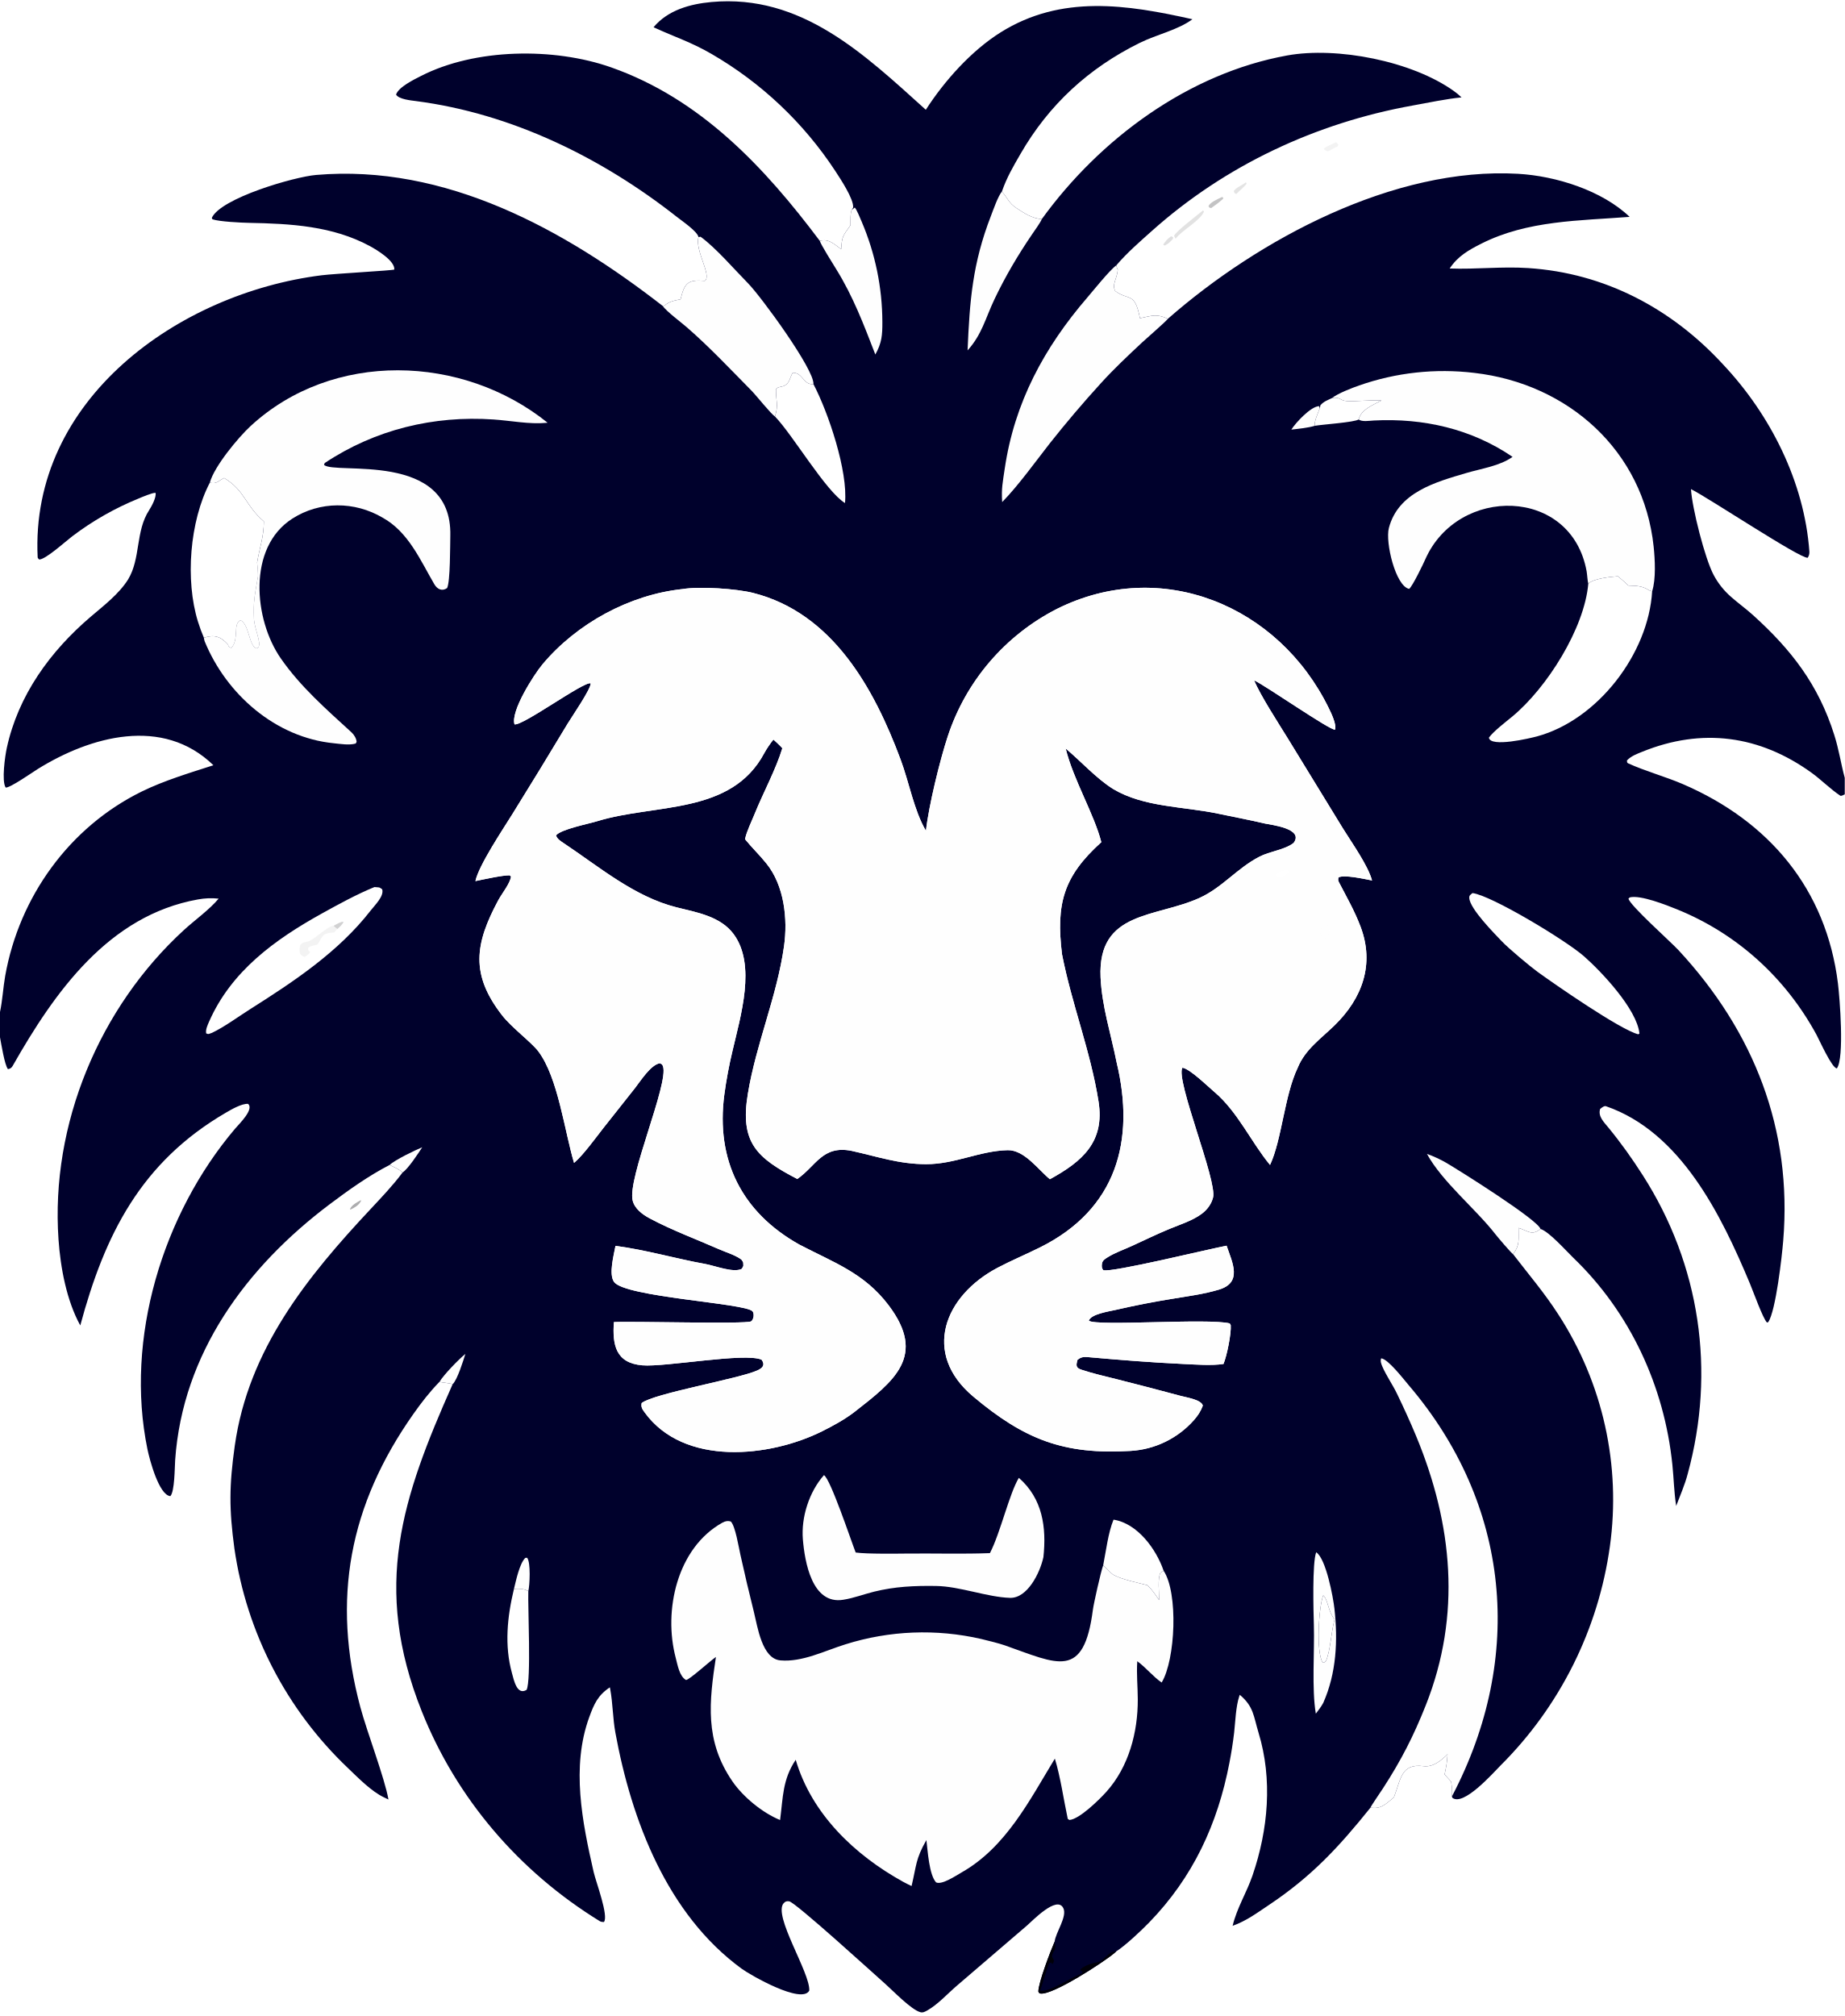
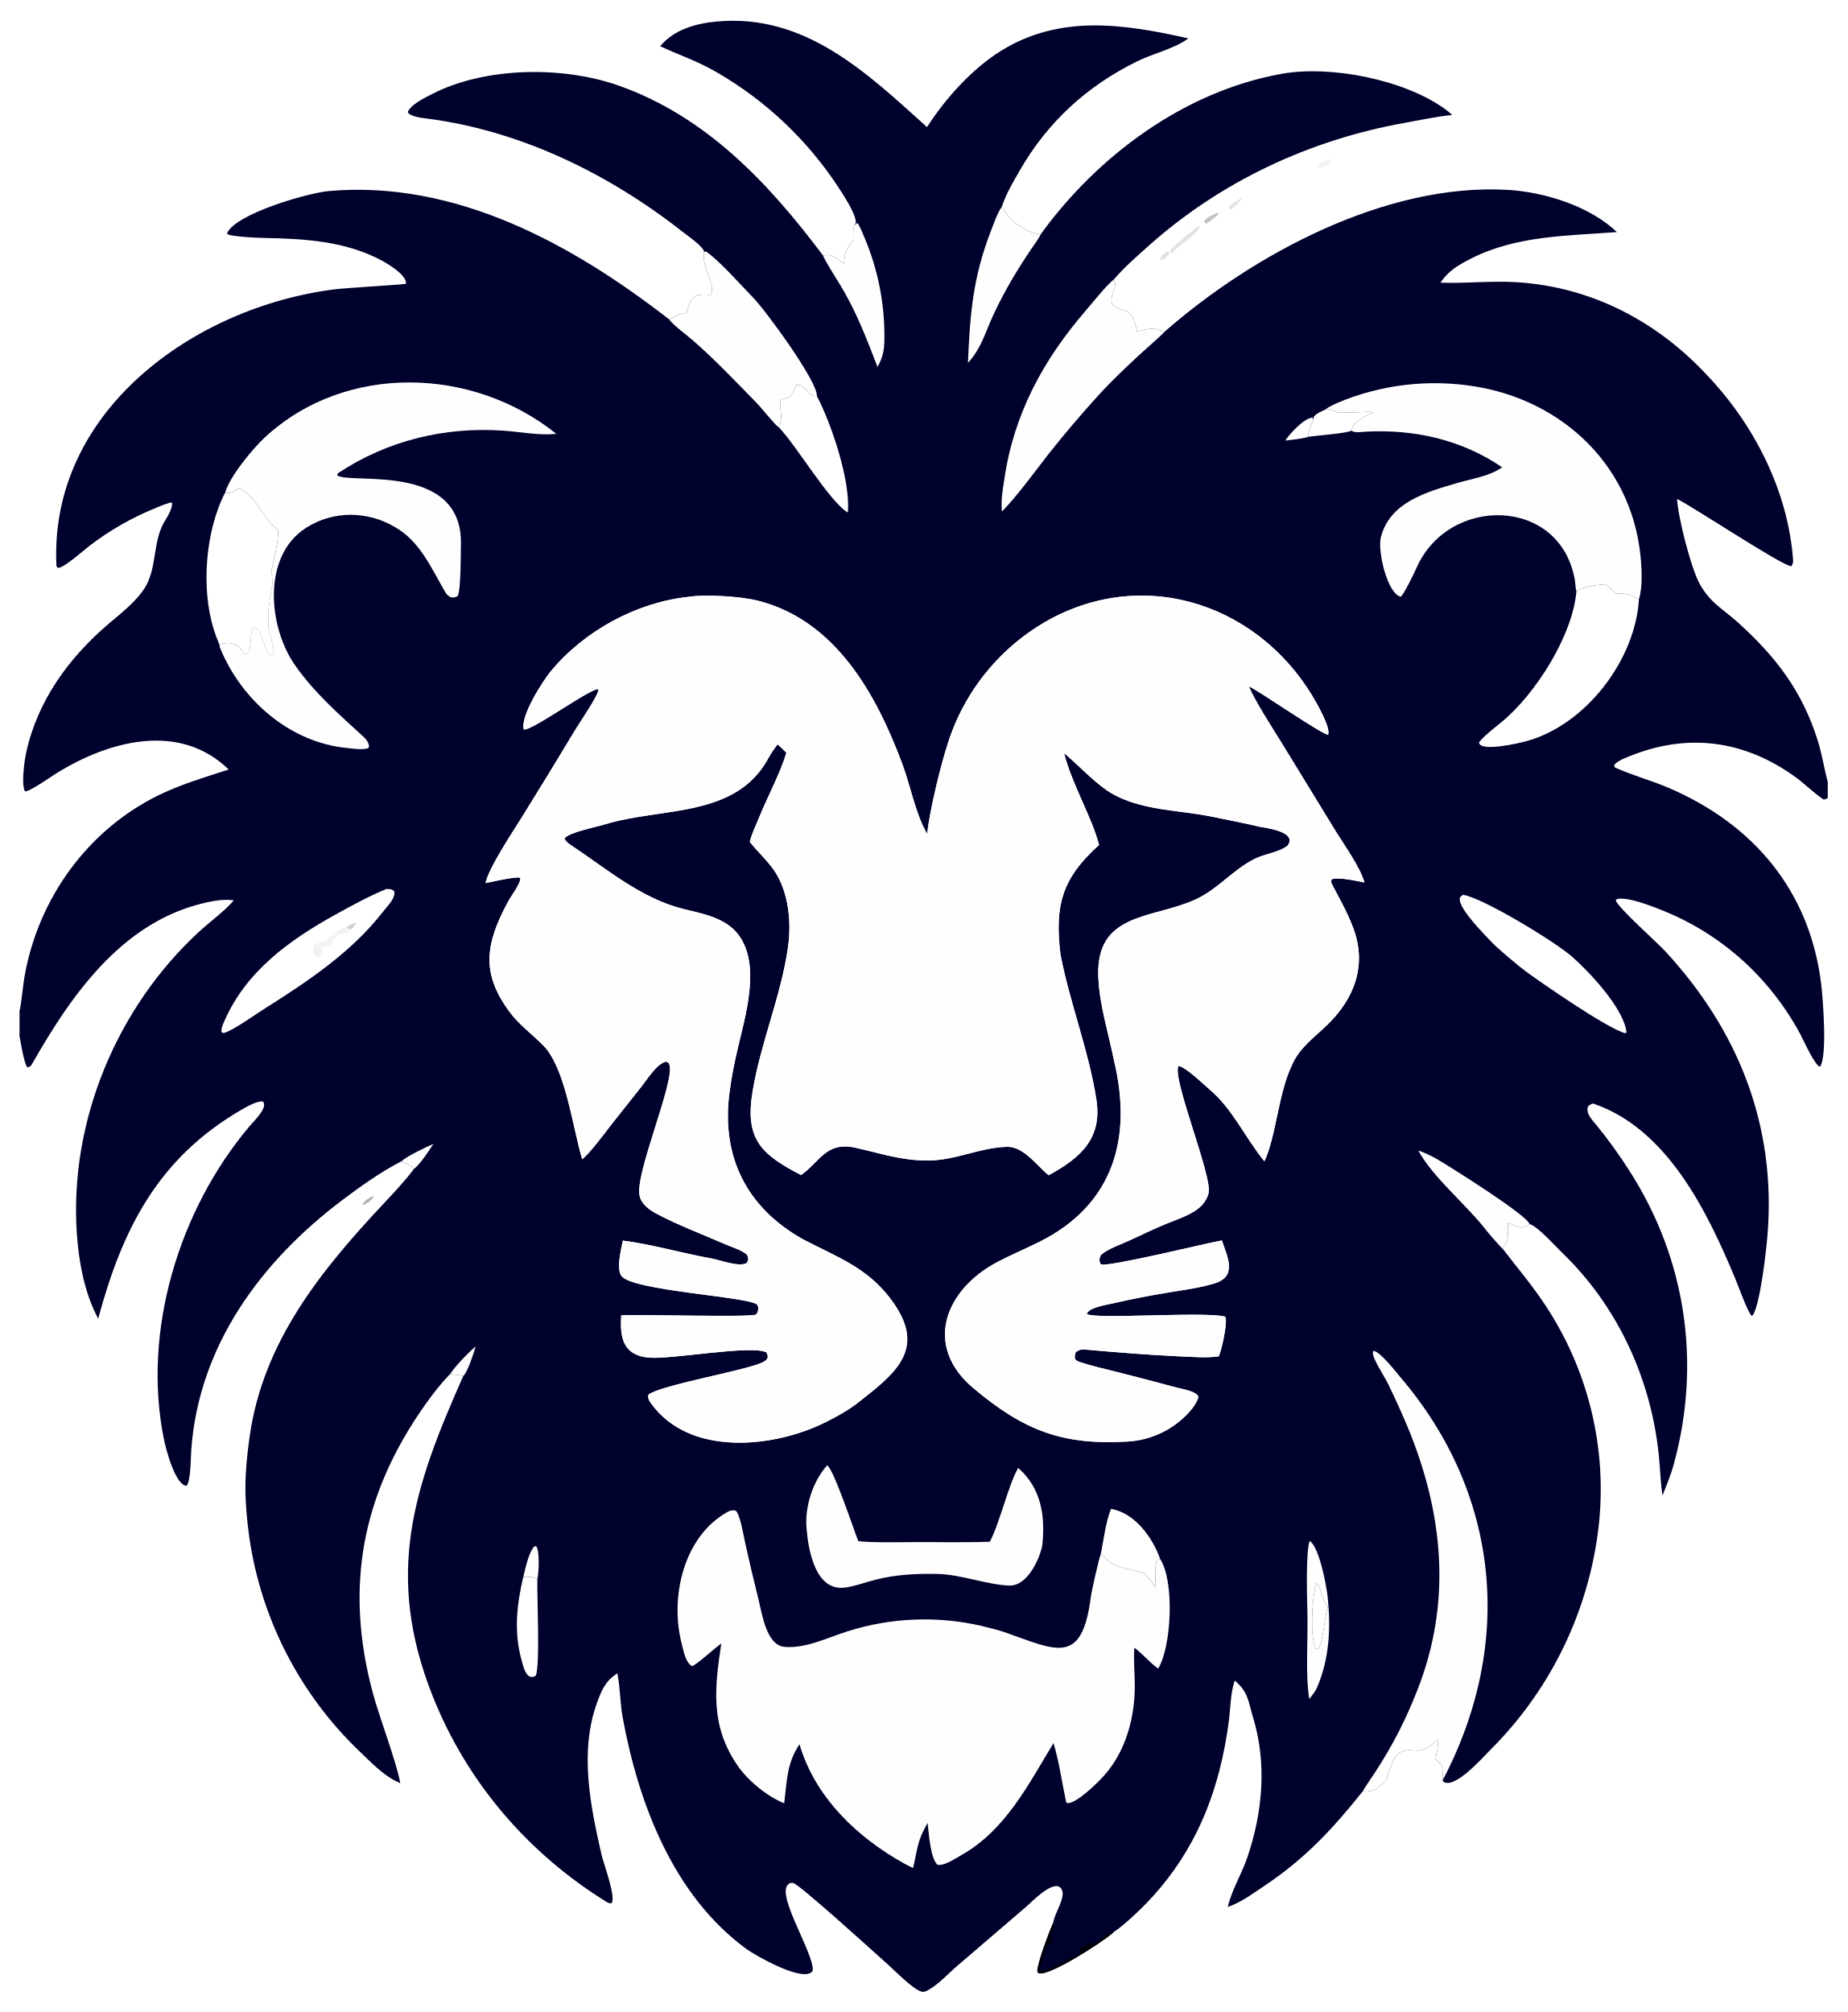
- <svg xmlns="http://www.w3.org/2000/svg" width="4353" height="4757" viewBox="0 0 4353 4757">
+ <svg xmlns="http://www.w3.org/2000/svg" width="4448" height="4844" viewBox="-47 -47 4448 4844">
  <path fill="#00012c" d="M1542.183 64.274c33.704-40.41 86.134-54.904 136.66-59.507 212.212-19.333 360.44 123.161 505.774 254.249 44.001-68.408 107.654-139.474 176.511-182.628 143.203-89.74 298.218-65.62 452.62-30.982-34.9 25.766-83.213 35.48-124.234 55.714-120.3 59.348-214.56 145.838-281.513 262.114-17.682 30.693-32.046 54.81-43.876 88.785 13.624 14.81 15.72 26.931 35.094 39.46 18.725 12.111 36.003 23.927 59.098 25.503 137.208-189.367 345.832-343.882 579.126-386.14 117.22-21.232 294.53 13.148 393.437 84.128a150 150 0 0 1 17.875 14.855c-34.445 3.183-80.257 12.86-114.668 19.039-228.461 41.023-442.684 141.087-616.106 296.117-28.955 25.888-58.534 51.464-83.978 81.262 1.305 4.727 1.566 5.803 3.688 10.188-1.945 22.089-14.575 34.524-6.054 50.348 32.425 23.612 46.081 1.044 58.265 64.132 30.109-6.223 38.688-10.983 65.985 1.258 213.701-187.294 533.533-358.933 826.304-342.063 88.93 5.124 197.763 39.039 263.26 101.638-118.904 9.162-240.729 8.122-349.697 63.025-30.294 15.26-56.067 29.91-74.978 58.8 61.835 2.292 122.507-5.141 185.411-1.025 180.376 11.802 338.28 95.296 459.751 227.488 111.258 118.007 191.717 276.79 203.623 441.475.37 5.178-1.002 10.423-4 14.616-18.7 1.768-233.445-141.085-275.417-162.041 2.66 44.817 32.862 163.851 53.516 202.648a181.7 181.7 0 0 0 41.534 52.066c16.52 14.566 34.858 27.692 51.386 42.636 90.512 81.82 154.25 164.096 191.633 282.533 11.476 36.338 15.509 67.17 24.787 101.454v39.008c-3.233 1.406-8.352 4.538-10.499 3.115-22.135-14.608-46.3-38.629-67.577-53.969-122.886-88.623-258.603-106.927-399.55-49.784-13.059 5.287-26.438 10.111-36.348 20.619.447 3.713-.193 5.388 2.897 6.803 39.37 18.018 88.82 31.666 128.94 48.934 203.47 87.588 338.439 247.55 366.106 470.404 4.168 33.585 15.56 176.135-2.55 200.468-11.789-.54-41.443-67.18-47.993-79.244-72.949-134.341-187.381-238.659-329.363-296.13-24.434-9.876-86.286-34.545-111.326-28.104l-3.082 2.82c2.678 15.5 99.244 101.37 118.053 121.67 178.12 192.158 268.876 422.716 247.103 685.766-3.133 37.812-17.295 163.986-35.212 191.871l-3.182.943c-9.641-9.842-31.894-72.096-40.297-92.193-67.45-161.216-163.023-357.364-339.66-418.187-4.227-1.456-10.811 4.059-13.7 6.635-5.27 17.352 8.69 30.63 19.4 43.663 29.873 36.364 56.083 73.266 81.343 112.737 135.515 211.792 172.124 462.22 105.962 704.457-7.014 26.757-17.53 49.818-27.23 75.742-5.186-33.813-5.565-64.3-9.017-97.75-18.986-184.32-99.656-359.057-233.757-487.833-16.46-15.812-57.28-62.06-77.394-67.979-20.595 16.443-28.391 5.001-51.74-2.484-.563 27.498 3.899 39.74-12.924 61.96 37.359 48.69 73.505 90.576 106.94 142.474a801.68 801.68 0 0 1 121.446 547.215 905.84 905.84 0 0 1-257.678 516.509c-18.683 18.927-87.868 97.354-114.079 76.474l-.985-3.124c.926-15.399.379-19.55-1.844-34.84l-15.425-17.133c4.008-19.053 5.886-28.433 6.98-47.663-15.627 15.526-34.226 31.018-56.892 28.155-53.558-6.752-53.12 31.421-69.774 73.746l-11.822 9.75c-14.835 12.225-24.257 16.94-43.42 14.44-74.894 93.422-139.33 162.849-240.4 230.204-28.846 19.222-51.563 36.516-84.88 48.657 10.298-42.83 32.854-77.611 47.05-119.102 36.929-107.921 47.698-226.324 14.12-336.602-11.956-39.294-11.274-61.673-44.296-89.474l-1.204 3.578c-8.16 24.703-9.085 58.423-12.015 85.365a982 982 0 0 1-11.215 71.717c-27.861 144.807-85.983 269.97-189.217 376.452-18.667 19.255-55.638 54.196-77.832 68.383-1.692 1.54-3.36 3.115-5.12 4.58-26.286 21.975-145.753 99.45-173.867 94.828-3.317-.547-3.2-1.987-4.774-4.58.042-21.04 28.762-95.78 38.352-117.738 2.442-22.067 30.48-59.475 20.443-79.395-15.273-30.31-73.159 30.613-85.679 41.33l-165.894 142.332c-21.546 18.49-44.641 44.11-69.202 57.884-5.253 2.947-10.28 5.877-16.401 4.243-21.53-5.776-64.487-50.5-81.933-65.95-26.791-23.734-212.91-193.496-227.66-195.668-5.482-.808-9.027.017-12.891 4.235-26.236 28.651 62.634 164.003 60.302 206.403-17.597 33.123-138.833-36.515-159.554-51.636-175.652-128.204-259.926-349.82-297.94-556.696-6.248-33.98-5.928-68.728-12.243-103.02l-.808-4.26c-28.274 18.85-37.207 39.032-48.675 70.428-42.898 117.721-16.494 247.356 10.483 365.725 5.035 22.118 36.028 104.04 24.122 117.654-2.946-.034-6.937-.32-9.463-1.87-191.76-117.796-338.676-290.555-420.38-495.485-117.422-294.53-46.452-503.282 72.855-771.602-5.531-2.644-22.666-3.579-31.119-5.566-23.205 23.76-42.806 49.195-61.733 76.087-151.005 214.537-193.173 436.625-124.848 691.533 15.745 58.735 57.532 167.54 66.271 217.787l-10.794-5.161c-29.62-14.052-61.009-46.29-84.888-69.141a889.97 889.97 0 0 1-267.772-517.63c-12.705-93.253-12.435-148.577.823-242.707 32.002-227.233 170.608-398.771 322.444-560.619 23.247-24.787 51.268-54.567 71.324-81.357l2.121-2.854c-5.422-6.441-22.05-13.707-30.555-17.774-49.365 25.3-97.96 60.065-141.128 92.53-196.666 147.922-347.273 351.664-364.84 603.66-1.19 17.065-1.026 74.335-11.379 85.221-27.08-2.29-49.278-87.613-54.001-110.53-53.789-260.98 35.791-554.87 206.565-756.271 9.205-10.853 46.016-46.181 30.706-58.844-15.149-.8-38.968 13.126-52.043 20.746-200.518 116.77-285.885 287.373-343.765 502.112-32.34-58.701-46.738-136.37-51.373-202.994-18.881-271.376 96.205-547.29 296.391-730.414 24.694-22.59 60.476-48.303 81.495-73.67-17.401-1.836-32.273-1.07-48.728 1.869-211.133 37.694-338.703 219.158-437.36 392.903-2.535 4.47-6.058 6.929-11.153 7.527-8.04-10.491-15.77-59.972-18.695-75.245v-59.543c5.767-26.84 7.41-58.001 12.283-85.373 33.224-186.61 151.5-351.143 322.376-434.984 52.503-25.755 112.96-43.89 168.943-61.916-119.765-116.475-290.712-67.81-414 8.587-12.73 7.89-65.952 45.28-76.223 44.043-10.018-15.433-1.338-75.018 2.578-93.094 26.988-124.608 102.424-228.362 198.011-309.904 30.762-26.244 66.397-53.363 88.174-87.832 30.231-49.734 17.16-113.444 49.695-163.565 5.78-8.908 17.743-30.9 15.127-41.028-7.974-.286-31.761 10.027-40.357 13.597a688.7 688.7 0 0 0-156.049 88.91c-15.728 11.939-63.1 55.097-78.157 54.844-1.115-1.195-3.45-3.435-3.525-4.976-18.325-372.738 332.372-623.38 670.057-665.712 31.164-3.907 166.791-11.197 171.506-13.517 1.684-20.706-41.854-46.78-57.456-55.231-88.092-47.732-187.476-53.085-285.325-54.953-18.572-.355-70.28-2.818-86.368-8.433l-1.5-3.286c21.226-46.763 194.679-96.855 245.596-101.266 305.506-26.461 586.169 128.583 818.082 308.818l4.345-.364c11.046-10.03 24.063-12.245 38.099-15.07 9.228-38.136 16.73-47.015 57.229-43.581 17.328-12.24-23.786-71.32-14.928-103.279-2.543-13.301-38.563-37.779-50.965-47.541-177.58-139.815-390.002-244.077-615.659-273.331-12.158-1.576-40.827-4.34-46.999-15.36 5.885-17.894 42.696-35.646 58.753-43.861 127.98-65.5 313.946-67.795 448.713-20.336 211.335 74.423 362.006 235.63 492.326 409.283l.581.019c20.208-5.362 31.936 6.629 49.921 19.75 2.02-31.183 3.738-30.647 22.018-56.568.117-8.775-.741-29.701 2.946-36.139l3.293-5.51c1.785-20.12-30.42-68.316-42.259-86.493a872.1 872.1 0 0 0-292.249-276.236c-49.702-28.67-85.603-39.225-136.45-62.793m451.744 1122.77c7.274-75.295-39.236-213.492-74.447-280.62-24.62 2.315-24.039-27.128-48.961-26.884-6.888 11.442-6.997 24.139-19.197 30.369-6.896 3.52-15.51 2.298-20.25 8.074-.437 27.726 6.517 37.56-2.366 64.78 42.124 43.554 119.838 176.472 165.22 204.281m-872.124 891.984c19.626-3.949 63.484-13.875 80.694-13.564l3.293 2.585c-1.482 15.787-21.462 40.237-30.008 56.141-55.52 103.29-65.977 175.134 9 271.562 22.75 29.266 69.573 63.803 85.57 85.154 46.443 61.968 61.515 186.938 84.197 263.05l2.408-2.063c19.416-16.805 49.71-58.237 67.089-80.532l74.135-93.642c13.615-17.394 37.3-55.206 58.795-58.835 4.404 2.147 5.751 2.307 7.477 7.216 14.145 40.38-84.416 264.413-71.593 316.648 4.8 19.541 23.213 33.012 40.02 42.021 51.991 27.852 109.81 49.203 163.948 73.014 15.964 7.022 36.592 13.117 50.771 22.976 3.216 2.232 4.522 4.816 6.113 8.277.337 10.667 1.574 5.91-3.385 14.944-19.77 10.087-63.106-7.333-85.553-11.366-70.667-12.705-141.274-33.602-212.404-42.847-3.814 21.074-16.503 66.843-3.385 85.113 25.705 35.8 307.792 49.944 326.433 69.056 3.073 3.15 3.233 8.883 2.677 12.958-.48 3.486-2.652 9.329-5.818 11.046-12.697 6.913-279.442-.665-323.67 1.684-3.908 54.154 4.563 96.647 66.877 102.019 54.147 4.673 242.497-30.706 281.716-13.193 9.034 12.83 1.945 19.743-10.07 25.224-43.244 19.736-244.61 54.272-273.086 77.047-1.667 9.556 1.129 13.783 6.913 21.79 92.642 128.186 295.524 106.523 419.563 44.48 25.335-12.672 51.799-27.12 74.557-44.38 95.303-74.226 172.209-132.993 81.756-252.668-57.667-76.289-128.932-100.511-210.712-143.257-135.642-75.918-197.519-198.952-176.924-353.887a1030 1030 0 0 1 19.475-103.955c18.582-80.44 56.437-201.992 2.4-274.787-31.061-41.836-86.244-51.03-134.279-63.011-99.858-24.905-183.18-95.965-267.158-151.87-7.417-4.934-14.76-9.523-17.63-17.95 11.67-14.55 76.644-27.137 96.97-33.418 136.61-42.232 316.674-13.707 394.952-161.57 4.454-8.41 14.836-23.717 21.1-31.134 7.047 6.533 14.743 13.26 21.04 20.459-15.39 50.432-45.592 105.85-65.555 155.415-7.334 18.203-18.422 40.068-22.506 59.147 16.174 20.139 34.69 37.61 50.552 57.505 41.964 51.973 50.594 130.687 41.543 194.851-16.738 118.732-65.868 229.97-85.46 348.769-18.877 114.47 20.291 150.64 116.706 200.72 44.363-30.588 59.123-79.943 127.904-66.43 61.792 13.547 111.359 31.363 175.997 31.48 68.52.127 126.044-31.48 192.526-33.012 39.438-.91 72.805 46.711 99.622 68.526 76.679-41.971 129.799-88.194 114.837-183.157-18.7-118.698-63.291-230.07-86.244-347.842-14.465-118.698 3.2-183.57 92.794-264.33-17.184-66.968-66.036-147.467-84.096-220.985 36.668 30.747 72.056 70.496 111.78 95.4 72.915 43.622 166.063 41.02 247.852 58.33 37.577 7.949 72.746 14.381 111.3 23.466 11.839 2.787 92.559 11.34 66.845 45.616-21.63 16.68-55.006 19.138-81.04 32.651-52.514 27.246-86.917 72.281-140.24 96.757-103.444 47.494-241.182 29.72-234.194 187.535 3.04 68.476 24.485 133.802 37.847 200.77 44.633 185.17-.43 346.462-179.66 436.112-32.543 16.284-69.91 32.011-101.29 48.598-125.74 66.43-179.121 201.713-57.406 303.841 120.369 101 212.935 137.684 370.906 128.338A216.64 216.64 0 0 0 2817.225 3351c9.396-10.727 16.098-20.746 21.05-34.226-3.25-14.043-38.142-19.196-52.22-22.993a9152 9152 0 0 0-149.534-39.024c-28.265-7.157-57.179-13.573-84.796-22.809-13.816-4.622-12.343-10.373-9.455-22.766 8.386-7.41 14.878-7.796 26.463-6.76 74.086 6.608 149.156 12.578 223.443 16.055 28.164 1.322 67.99 4.31 94.907-.059 8.033-19.626 18.549-71.094 17.033-91.562l-2.39-4.142c-50.746-12.73-313.711 7.333-332.437-6.298 4.513-15.66 47.58-21.94 63.072-25.51a2041 2041 0 0 1 133.79-26.202c37.282-6.222 73.546-10.752 109.894-21.604 56.42-16.84 31.978-63.702 18.33-103.711-42.419 7.88-268.884 63.432-290.725 57.858-4.143-4.597-4.26-9.244-3.351-15.517 1.12-7.771 7.72-11.467 13.817-15.298 16.789-10.516 37.695-17.774 55.797-26.016 30.017-13.665 59.342-28.155 89.88-40.725 24.772-10.196 53.736-19.272 75.383-35.185 13.202-9.7 23.061-22.8 27.254-38.73 10.247-38.99-89.552-279.156-72.291-306.418 17.967 2.812 59.342 43.68 74.447 56.368 55.949 47.015 87.498 119.144 132.29 173.105 27.702-58.793 33.974-163.877 65.17-229.06 17.698-43.512 54.189-68.257 86.95-100.167 65.556-63.845 94.958-144.234 61.573-232.807-14.178-37.593-32.786-69.83-51.242-105.37-2.34-4.52-1.777-6.55-.918-10.987 13.169-7.35 61.877 3.89 79.196 7.148-9.8-35.942-47.294-88.27-68.435-122.343l-130.254-212.735c-22.051-35.892-64.419-100.79-79.633-137.237 29.149 13.8 179.786 118.917 190.984 116.4 4.151-11.931-9.177-39.236-14.717-50.585-118.576-242.81-395.484-357.314-641.567-234.305a519.64 519.64 0 0 0-257.593 300.735c-18.684 56.486-44.802 163.741-51.504 222.871-28.223-48.26-39.337-113.427-59.746-168.187-62.542-167.834-160.615-345.838-348.122-393.156-39.8-10.044-125.976-15.76-166.012-9.126-125.277 13.092-250.378 81.349-331.106 177.937-20.174 24.147-75.407 110.48-65.809 141.33 19.543 4.049 164.968-102.878 179.72-96.757.951 12.78-44.448 78.738-54.3 94.98a16660 16660 0 0 1-130.328 213.332c-22.22 35.817-79.306 120.76-87.38 158.286m1481.35 1614.5c5.305 4.598 19.669 19.87 23.188 21.875 21.21 12.056 57.077 18.624 81.242 25.132 12.26 11.98 17.749 20.779 27.499 35.025.26-17.782-4-52.344 3.469-64.763l7.24-4.378c-17.487-51.173-61.699-111.836-118.204-120.592-12.688 30.748-17.698 73.839-24.434 107.702m-1356.503 61.008c-15.441-8.453-17.74-2.542-33.923-5.144-15.677 65.276-22.876 133.02-4.546 199.003 4.277 15.39 11.602 52.95 34.411 39.015 11.173-22.075 2.72-195.929 4.058-232.874m1875.79 9.927c-10.912 27.43-16.915 134.072-1.591 158.033l3.275.75 4.749-3.907c11.072-26.555 11.762-66.362 20.3-98.18-15.973-19.659-14.979-46.037-26.733-56.696m-8.083-2800.947c-4.025 10.474-14.145 31.859-11.585 41.17 20.173-3.4 91.91-8.006 103.318-14.893 5.44-23.6 33.485-34.006 53.65-44.766-28.366-1.457-53.793 2.332-81.317 1.296-17.277-.64-14.533-10.726-35.624-6.895-10.592 5.034-19.475 8.057-27.07 16.771-.227 1.112-1.363 6.374-1.372 7.317M500.301 2437.058c28.674-13.505 62.403-38.36 89.738-55.653 103.39-65.402 208.734-135.183 284.569-232.866 10.061-12.966 31.978-33.762 27.288-50.104-7.931-5.978-6.744-4.092-18.313-5.321-41.551 16.923-84.935 40.7-124.356 62.565-110.393 61.235-213.741 135.899-266.005 255.37-3.553 8.117-8.58 18.894-6.64 27.482 6.455 2.492 5.203 1.314 13.72-1.473m106.384-1109.846c6.26-37.19 15.55-58.398 15.986-96.841-44.36-37.61-44.12-72.66-93.824-102.499-14.689 7.376-17.469 14.793-33.765 11.089-47.62 91.342-58.272 230.062-27.987 327.812a384 384 0 0 0 13.992 38.005c24.834-7.628 38.883-3.494 56.547 15.71 3.595 7.351.945 4.699 8.076 8.37 19.054-19.82 2.808-58.128 22.043-65.42 20.373 9.885 19.425 59.526 37.09 66.447l4.974-2.29c6.522-14.01-9.35-42.333-10.624-67.238-2.101-41.095 2.564-60.443 9.563-100.486.503-2.88-1.66-27.843-2.07-32.66m2867.96 780.089c-4.866 4.268-8.006 5.026-7.636 11.67 1.415 25.695 59.73 84.11 76.308 101.673 16.545 17.529 68.427 60.637 84.669 72.424 40.398 29.3 194.883 136.547 237.647 147.459l2.947-1.6c-5.743-57.59-90.091-146.667-130.885-182.5-43.126-37.88-218.122-143.435-263.05-149.126m273.213-730.095c-9.186 105.724-97.425 245.647-179.29 313.516-15.619 12.94-44.33 34.764-55.234 49.852 3.208 23.86 97.855 1.28 113.574-2.98 142.824-38.663 262.881-194.928 271.637-342.446-3.266-.833-5.927-1.456-8.84-3.292-15.543-9.8-29.276-9.547-47.16-10.179-8.133-7.872-16.258-14.616-24.88-21.907-18.27 1.406-56.496 5.102-69.807 17.436" />
  <path fill="#fefefe" d="M3233.85 4265.38c-.177-1.887 26.295-40.532 29.654-45.718 43.033-66.438 72.216-123.464 101.155-196.578 84.003-212.213 63.274-426.295-22.91-634.163-13.918-33.577-29.579-67.71-45.383-100.487-10.314-21.385-25.065-42.088-34.462-63.92-2.576-5.978-5.43-13.16-2.778-19.323 15.905 1.01 53.457 49.869 65.026 63.424 239.23 280.183 275.055 640.528 101.895 970.31.926-15.399.379-19.55-1.844-34.84l-15.425-17.133c4.008-19.053 5.886-28.433 6.98-47.663-15.627 15.526-34.226 31.018-56.892 28.155-53.558-6.752-53.12 31.421-69.774 73.746l-11.822 9.75c-14.835 12.225-24.257 16.94-43.42 14.44" />
  <path fill="#fefefe" d="M2364.841 1184.695c-2.273-32.145 1.474-47.822 5.936-78.343 22.843-156.114 93.114-286.216 195.043-404.44 13.194-15.31 52.43-64.397 68.183-75.67 1.305 4.728 1.566 5.804 3.688 10.19-1.945 22.088-14.575 34.523-6.054 50.347 32.425 23.612 46.081 1.044 58.265 64.132 30.109-6.223 38.688-10.983 65.985 1.258-5.38 7.207-50.67 46.357-60.1 55.169-33.965 31.728-67.122 62.764-98.477 97.368a2657 2657 0 0 0-120.175 141.472c-34.192 43.714-74.245 99.628-112.294 138.517" />
  <path fill="#fefefe" d="m1648.213 559.39 4.866-.808c35.574 25.702 81.065 78.547 111.873 109.708 30.286 30.63 157.079 203.807 154.528 238.133-24.62 2.316-24.039-27.127-48.961-26.883-6.888 11.442-6.997 24.139-19.197 30.369-6.896 3.52-15.51 2.298-20.25 8.074-.437 27.726 6.517 37.56-2.366 64.78-9.69-6.02-43.866-49.271-55.545-61.117-50.206-50.904-98.72-102.632-152.8-149.658-13.733-11.943-46.916-36.513-56.893-50.304l4.345-.364c11.046-10.03 24.063-12.245 38.099-15.07 9.228-38.136 16.73-47.015 57.229-43.581 17.328-12.24-23.786-71.32-14.928-103.279" />
  <path fill="#fefefe" d="M2283.187 826.768c4.917-117.238 11.636-205.3 55.183-317.52 5.523-14.25 16.679-46.564 25.755-57.229 13.624 14.81 15.72 26.931 35.094 39.46 18.725 12.111 36.003 23.927 59.098 25.503-2.804 7.59-17.151 27.393-22.506 35.254-33.51 49.143-63.872 100.426-89.384 154.25-21.226 44.775-29.3 82.712-63.24 120.282" />
  <path fill="#fefefe" d="m2009.848 495.306 7.149-5.58c4.48 4.472 13.337 26.353 16.326 33.434a606.4 606.4 0 0 1 48.767 236.497c.143 31.13-1.297 49.434-16.596 76.809-27.195-70.293-52.353-136.985-92.339-201.377-6.416-10.328-36.743-58.706-38.773-66.845l.581.019c20.208-5.362 31.936 6.629 49.921 19.75 2.02-31.183 3.738-30.647 22.018-56.568.117-8.775-.741-29.701 2.946-36.139" />
  <path fill="#fefefe" d="M3367.202 2722.873c13.252 4.252 33.03 13.674 44.683 20.46 31.785 18.514 217.212 135.073 223.182 156.568-20.595 16.443-28.391 5.001-51.74-2.484-.563 27.498 3.899 39.74-12.924 61.96-4.058-2.198-35.758-39.37-41.282-46.51-46.586-60.157-125.85-124.002-161.92-189.994" />
  <path fill="#000008" d="M2488.552 4581.648c5.389 25.46-6.407 20.518-5.978 35.977 4.151 6.727 6.744 9.808.489 17.04l-2.644-3.83-4.648 1.448c-4.934 10.76-16.326 50.584-21.403 65.007 23.272 3.763 67.627-28.87 97.888-40.178l2.543-4.37-5.987-4.117c4.522-8.664 28.947-16.797 38.58-18.034 18.279-2.35 26.244-26.328 46.569-26.033-1.692 1.54-3.36 3.115-5.12 4.58-26.286 21.975-145.753 99.45-173.867 94.828-3.317-.547-3.2-1.987-4.774-4.58.042-21.04 28.762-95.78 38.352-117.738" />
  <path fill="#fefefe" d="M919.308 2748.898c12.655-12.048 59.881-34.73 77.04-41.811-9.008 13.8-33.282 51.19-46.485 59.585-5.422-6.441-22.05-13.707-30.555-17.774" />
  <path fill="#fefefe" d="M1036.915 3260.734c10.744-17.58 45.72-53.48 61.27-66.076-4.934 15.871-19.045 61.32-30.15 71.642-5.532-2.644-22.667-3.579-31.12-5.566" />
  <path fill="#fefefe" d="M1611.006 1389.92c40.036-6.635 126.212-.918 166.012 9.126 187.507 47.318 285.58 225.322 348.122 393.156 20.41 54.76 31.523 119.927 59.746 168.187 6.702-59.13 32.82-166.385 51.504-222.871a519.64 519.64 0 0 1 257.593-300.735c246.083-123.009 522.991-8.504 641.567 234.305 5.54 11.35 18.868 38.654 14.717 50.584-11.198 2.518-161.835-102.6-190.984-116.399 15.214 36.448 57.582 101.345 79.633 137.237l130.254 212.735c21.141 34.074 58.635 86.4 68.435 122.343-17.32-3.258-66.027-14.498-79.196-7.148-.859 4.437-1.423 6.466.918 10.988 18.456 35.538 37.064 67.776 51.242 105.37 33.385 88.572 3.983 168.961-61.573 232.806-32.761 31.91-69.252 56.655-86.95 100.167-31.196 65.183-37.468 170.267-65.17 229.06-44.792-53.96-76.341-126.09-132.29-173.105-15.105-12.688-56.48-53.556-74.447-56.368-17.26 27.262 82.538 267.428 72.291 306.418-4.193 15.93-14.052 29.03-27.254 38.73-21.647 15.913-50.611 24.989-75.382 35.185-30.539 12.57-59.864 27.06-89.88 40.725-18.103 8.242-39.01 15.5-55.798 26.016-6.096 3.83-12.697 7.527-13.817 15.298-.91 6.273-.792 10.92 3.35 15.517 21.842 5.574 248.307-49.978 290.726-57.858 13.648 40.009 38.09 86.872-18.33 103.71-36.348 10.853-72.612 15.383-109.894 21.605a2041 2041 0 0 0-133.79 26.201c-15.492 3.57-58.559 9.851-63.072 25.511 18.726 13.631 281.69-6.432 332.436 6.298l2.391 4.142c1.516 20.468-9 71.936-17.033 91.562-26.918 4.37-66.743 1.381-94.907.06-74.287-3.478-149.357-9.448-223.443-16.057-11.585-1.035-18.077-.648-26.463 6.761-2.888 12.393-4.361 18.144 9.455 22.766 27.617 9.236 56.53 15.652 84.796 22.809a9152 9152 0 0 1 149.534 39.024c14.078 3.797 48.97 8.95 52.22 22.993-4.952 13.48-11.654 23.5-21.05 34.226a216.64 216.64 0 0 1-149.838 72.634c-157.97 9.346-250.537-27.338-370.906-128.338-121.715-102.128-68.334-237.412 57.406-303.841 31.38-16.587 68.747-32.314 101.29-48.598 179.23-89.65 224.293-250.942 179.66-436.111-13.362-66.969-34.808-132.295-37.847-200.771-6.988-157.815 130.75-140.041 234.195-187.535 53.322-24.476 87.725-69.511 140.239-96.757 26.034-13.513 59.41-15.972 81.04-32.65 25.714-34.276-55.006-42.83-66.845-45.617-38.554-9.085-73.723-15.517-111.3-23.465-81.79-17.31-174.937-14.71-247.852-58.33-39.724-24.905-75.112-64.654-111.78-95.401 18.06 73.518 66.912 154.017 84.096 220.985-89.594 80.76-107.259 145.632-92.794 264.33 22.953 117.771 67.544 229.144 86.244 347.842 14.962 94.963-38.158 141.186-114.837 183.157-26.817-21.815-60.184-69.436-99.622-68.526-66.482 1.532-124.006 33.139-192.526 33.012-64.638-.117-114.205-17.933-175.997-31.48-68.781-13.513-83.54 35.842-127.904 66.43-96.415-50.08-135.583-86.25-116.706-200.72 19.592-118.8 68.722-230.037 85.46-348.769 9.051-64.164.42-142.878-41.543-194.851-15.863-19.896-34.378-37.366-50.552-57.505 4.084-19.079 15.172-40.944 22.506-59.147 19.963-49.566 50.165-104.983 65.556-155.415-6.298-7.199-13.994-13.926-21.041-20.46-6.264 7.418-16.646 22.725-21.1 31.136-78.278 147.862-258.342 119.337-394.953 161.57-20.325 6.28-85.3 18.867-96.97 33.416 2.872 8.428 10.214 13.017 17.631 17.95 83.979 55.906 167.3 126.966 267.158 151.871 48.035 11.98 103.218 21.175 134.278 63.011 54.038 72.795 16.183 194.347-2.4 274.787a1030 1030 0 0 0-19.474 103.955c-20.595 154.935 41.282 277.969 176.924 353.887 81.78 42.746 153.045 66.968 210.712 143.257 90.453 119.675 13.547 178.442-81.756 252.668-22.758 17.26-49.222 31.708-74.557 44.38-124.039 62.043-326.92 83.706-419.563-44.48-5.784-8.007-8.58-12.234-6.913-21.79 28.476-22.775 229.842-57.311 273.086-77.047 12.015-5.48 19.104-12.393 10.07-25.224-39.22-17.513-227.569 17.866-281.716 13.193-62.314-5.372-70.785-47.865-66.878-102.019 44.229-2.349 310.974 5.229 323.671-1.684 3.166-1.717 5.338-7.56 5.818-11.046.556-4.075.396-9.809-2.677-12.958-18.641-19.112-300.728-33.257-326.433-69.056-13.118-18.27-.43-64.039 3.385-85.113 71.13 9.245 141.737 30.142 212.404 42.847 22.447 4.033 65.784 21.453 85.553 11.366 4.96-9.034 3.722-4.277 3.385-14.944-1.591-3.46-2.897-6.045-6.113-8.277-14.179-9.859-34.807-15.954-50.77-22.976-54.14-23.81-111.958-45.162-163.95-73.014-16.806-9.009-35.22-22.48-40.019-42.021-12.823-52.235 85.738-276.269 71.593-316.648-1.726-4.909-3.073-5.069-7.477-7.216-21.495 3.629-45.18 41.44-58.795 58.835l-74.135 93.642c-17.379 22.295-47.673 63.727-67.089 80.532l-2.408 2.063c-22.682-76.112-37.754-201.082-84.197-263.05-15.997-21.351-62.82-55.888-85.57-85.154-74.977-96.428-64.52-168.272-9-271.562 8.546-15.904 28.526-40.354 30.008-56.14l-3.293-2.586c-17.21-.311-61.068 9.615-80.694 13.564 8.074-37.525 65.16-122.47 87.38-158.286a16660 16660 0 0 0 130.329-213.332c9.85-16.242 55.25-82.2 54.299-94.98-14.752-6.121-160.177 100.806-179.72 96.756-9.598-30.849 45.635-117.182 65.809-141.33 80.728-96.587 205.829-164.844 331.106-177.936M3129.9 2214.413c4.117-8.933 7.67-14.464 7.73-24.231-4.32-7.62-5.718-8.217-15.3-8.462-3.999 9.186-6.988 13.733-6.382 23.533 4.379 6.912 4.96 7.603 13.952 9.16m-107.63-145.084c10.163-3.68 11.148-3.604 18.036-11.425l-.725-3.57c-4.285-.69-5.043-1.196-9.27-.817-7.064 2.484-16.84 4.732-21.133 10.28 4.824 5.187 4.589 3.671 13.093 5.532" />
  <path fill="#fefefe" fill-opacity=".882" d="M3122.33 2181.72c9.582.245 10.98.842 15.3 8.462-.06 9.767-3.613 15.298-7.73 24.231-8.992-1.557-9.573-2.248-13.952-9.16-.606-9.8 2.383-14.347 6.383-23.533" />
  <path fill="#fefefe" fill-opacity=".906" d="M3030.311 2053.517c4.227-.379 4.985.126 9.27.817l.725 3.57c-6.888 7.821-7.873 7.746-18.035 11.425-8.504-1.86-8.269-.345-13.093-5.532 4.294-5.548 14.07-7.796 21.133-10.28" />
  <path fill="#fefefe" d="M1689.377 3909.791c-13.615 9.27-62.399 53.893-70.54 54.407-15.737-8.773-19.972-35.732-24.35-52.268-29.554-111.541 3.022-259.513 110.247-319.073 6.475-3.595 12.857-4.908 19.905-2.526 10.507 10.82 18.43 60.275 22.455 78.251a4976 4976 0 0 0 31.936 135.427c8.546 34.419 18.995 110.017 62.407 113.882 51.596 4.58 104.582-22.699 153.39-37.854a610.9 610.9 0 0 1 320.725-12.638c15.99 3.772 43.143 10.701 55.183 14.92 124.873 43.739 186.724 82.788 208.237-84.59 1.768-13.75 18.944-90.594 24.181-104.2 5.305 4.597 19.669 19.87 23.188 21.874 21.21 12.056 57.077 18.624 81.242 25.132 12.26 11.98 17.749 20.779 27.499 35.025.26-17.782-4-52.344 3.469-64.763l7.24-4.378c34.707 51.931 28.055 209.51-4.63 263.698-20.098-13.64-35.33-33.77-57.566-50.29-2.054 32.382 1.103 58.28 1.221 89.777.303 77.94-21.293 159.524-74.287 218.51-15.779 17.572-63.375 64.713-87.069 66.338-1.288-.867-2.584-1.726-3.873-2.585-9.733-45.246-17.117-98.752-30.47-142.18-59.63 98.02-115.073 208.812-219.713 268.346-13.691 7.788-46.738 30.25-60.513 23.717-16.545-18.026-19.685-74.184-22.91-99.914-25.689 45.07-23.062 58.482-34.967 108.51a351 351 0 0 1-20.267-10.204c-114.011-63.045-215.646-159.835-253.122-287.71-31.153 46.644-29.789 87.63-36.87 142.146-41.568-16.957-87.144-54.415-112.344-91.048-66.415-96.563-54.804-188.445-39.034-293.739" />
  <path fill="#fefefe" d="M495.082 1138.96c10.21-38.173 67.143-106.741 95.975-133.397 193.723-179.047 500.174-169.758 701.085-8.125l-3.83.387c-38.622 3.68-82.994-5.195-123.83-8.015-141.039-9.733-279.493 23.844-397.504 102.288-1.28.842-1.92 3.292-2.397 4.723 24 24.417 302.637-35.008 298.014 167.186-.53 23.069.093 108.29-7.637 123.698-12.284 8.353-23.339 2.392-30.142-9.253-33.384-57.126-61.026-123.109-121.724-156.829-66.263-39.092-148.595-39.462-213.635 2.366-106.035 68.18-90.552 238.01-26.812 329.69 46.622 67.06 106.973 119.581 166.671 174.274 6.044 5.607 11.49 14.035 12.173 22.505l-2.119 3.95c-15.175 4.546-36.129.934-51.845-.624-137.41-13.606-253.485-115.54-304.602-240.544-.945-2.307-1.455-5.995-1.836-8.462 24.834-7.628 38.883-3.494 56.547 15.71 3.595 7.351.945 4.699 8.076 8.37 19.054-19.82 2.808-58.128 22.043-65.42 20.373 9.885 19.425 59.526 37.09 66.447l4.974-2.29c6.522-14.01-9.35-42.333-10.624-67.238-2.101-41.095 2.564-60.443 9.563-100.486.503-2.88-1.66-27.843-2.07-32.66 6.26-37.188 15.55-58.397 15.985-96.84-44.36-37.61-44.12-72.66-93.824-102.499-14.689 7.376-17.469 14.793-33.765 11.089" />
  <path fill="#fefefe" d="M3142.799 939.428c14.17-11.249 47.134-23.912 64.478-29.932a603.9 603.9 0 0 1 271.528-29.628c220.723 25.41 399.314 182.753 423.277 409.995 3.132 29.746 5.708 76.676-3.537 105.285-3.266-.833-5.927-1.456-8.84-3.292-15.543-9.8-29.276-9.547-47.16-10.179-8.133-7.872-16.258-14.616-24.88-21.907-18.27 1.406-56.496 5.102-69.807 17.436-1.769-5.54-2.703-22.27-3.882-28.862-35.918-200.18-303.784-202.8-380.673-28.727-5.17 11.72-30.387 64.09-38.217 69.966-31.885-6.66-56.707-109.807-47.765-143.796 22.06-83.909 109.33-108.098 183.18-129.778 36.364-10.676 79.01-16.662 108.631-37.988-96.953-66.144-210.645-91.865-327.258-85.795-10.314.539-28.071 3.705-35.784-2.433 5.44-23.6 33.485-34.006 53.65-44.766-28.366-1.457-53.793 2.332-81.317 1.296-17.277-.64-14.533-10.726-35.624-6.895" />
  <path fill="#fefefe" d="M1944.234 3480.803c15.105 7.846 64.436 156.122 74.918 182.55 26.969 3.79 97.593 2.644 127.206 2.408 61.809-.48 128.3 1.373 189.528-.993 24.594-47.166 45.694-140.353 68.284-177.626 56.1 49.162 65.404 116.677 57.936 187.174-8.184 37.593-37.923 97.186-78.7 96.015-53.7-1.54-118.212-27.178-174.498-28.037-50.813-.766-97.172 1.263-146.41 13.455-24.772 6.138-47.59 15.121-72.688 19.07-73.825 12.174-90.866-89.592-95.287-142.474-4.336-51.923 14.684-111.954 49.71-151.542" />
  <path fill="#000008" fill-opacity=".047" d="M796.24 2192c-3.13 1.912-4.89 5.094-7.243 8.235a177 177 0 0 0-9.45.758c-21.365 2.374-19.893 13.563-30.185 27.127-2.093 2.762-17.21 2.602-22.327 8.849.53 6.744-.688 3.721 4.574 8.992-2.07 5.868-7.42 8.369-12.83 12.124-6.179-2.938-7.409-2.795-11.056-8.58-1.175-10.044-1.653-10.92 1.336-20.265 6.604-6.222 6.157-5.195 16.603-7.35 14.97-3.09 46.011-36.532 61.483-37.34 2.517 2.172 6.428 5.834 9.095 7.45" />
  <path fill="#000008" fill-opacity=".18" d="M787.145 2184.55c6.196-3.234 17.19-10.197 23.376-9.574-1.643 6.332-9.17 12.158-14.28 17.025-2.668-1.617-6.579-5.28-9.096-7.452" />
  <path fill="#fefefe" d="M3105.769 3662.73c23.272 15.063 40.103 106.557 43.067 133.07 8.378 75.06 4.69 152.342-26.337 222.249-4.774 9.127-11.367 17.243-17.555 25.545-9.91-57.59-2.838-147.99-4.623-208.593-.993-33.518-4.066-146.962 5.448-172.27m23.104 256.61c11.072-26.556 11.762-66.363 20.3-98.18-15.973-19.66-14.979-46.038-26.733-56.697-10.912 27.43-16.915 134.072-1.591 158.033l3.275.75z" />
  <path fill="#fefefe" fill-opacity=".612" d="m537.634 1520.489 5.194-1.81c9.916-18.363.958-53.413 18.12-65.15 13.979 2.534 16.184 18.354 30.6 22.665 4.209-4.168 4.908-6.904 5.14-13.185 1.544-41.836-3.855-95.822 9.997-135.797.41 4.816 2.574 29.78 2.07 32.659-6.998 40.043-11.663 59.39-9.562 100.486 1.274 24.905 17.146 53.228 10.624 67.238l-4.975 2.29c-17.664-6.92-16.716-56.562-37.089-66.446-19.235 7.29-2.989 45.6-22.043 65.419-7.131-3.671-4.481-1.019-8.076-8.37" />
  <path fill="#fefefe" d="M1212.727 3749.392c4.825-19.592 13.101-59.736 26.733-73.342l4.328-.311c8.984 10.49 6.247 65.688 2.862 78.797-15.441-8.453-17.74-2.542-33.923-5.144" />
  <path fill="#fefefe" d="M3047.142 1013.738c10.003-16.056 45.997-55.021 65.531-55.375l1.684 5.153c-4.025 10.474-14.145 31.859-11.585 41.17-17.58 5.179-37.317 6.854-55.63 9.052" />
  <path fill="#000008" fill-opacity=".325" d="m851.58 2831.88.219 2.173c-5.734 10.49-14.816 15.323-25.148 20.35l-.595-1.836c4.51-9.7 16.473-15.728 25.524-20.687" />
  <path fill="#000008" fill-opacity=".114" d="m2838.577 496.591 2.51 2.439c-9.052 21.958-50.847 43.367-67.283 64.366l-3.401-6.956c4.681-10.889 54.071-47.987 68.174-59.849" />
  <path fill="#000008" fill-opacity=".235" d="m2883.387 464.974 2.299.538.766 3.282c-10.373 9.289-17.025 14.12-28.299 22.13-5.498-1.296-3.376.193-6.475-4.294 3.158-9.2 22.91-17.402 31.71-21.656" />
  <path fill="#000008" fill-opacity=".047" d="M3152.6 335.576c2.955 2.507 3.148 3.112 5.582 6.175l-1.836 3.956c-10.937 3.974-13.699 7.417-22.657 11.3-5.852-1.895-6.357-1.387-10.138-6.003 3.04-4.305 21.025-11.057 29.049-15.428" />
  <path fill="#000008" fill-opacity=".106" d="m2939.976 430.13 1.692 3.363c-7.527 9.38-16.157 15.576-24.762 24.655-5.128-4.338-3.755-1.648-5.608-7.381 6.02-8.53 16.099-11.658 25.378-18.26z" />
  <path fill="#000008" fill-opacity=".125" d="M2763.339 557.548c1.717.216 3.174 1.43 4.9 2.46l-.648 3.89c-7.688 8.011-8.9 9.959-18.406 15.111l-1.423.34-3.04-2.121c7.343-10.217 8.63-12.213 18.617-19.68" />
</svg>
